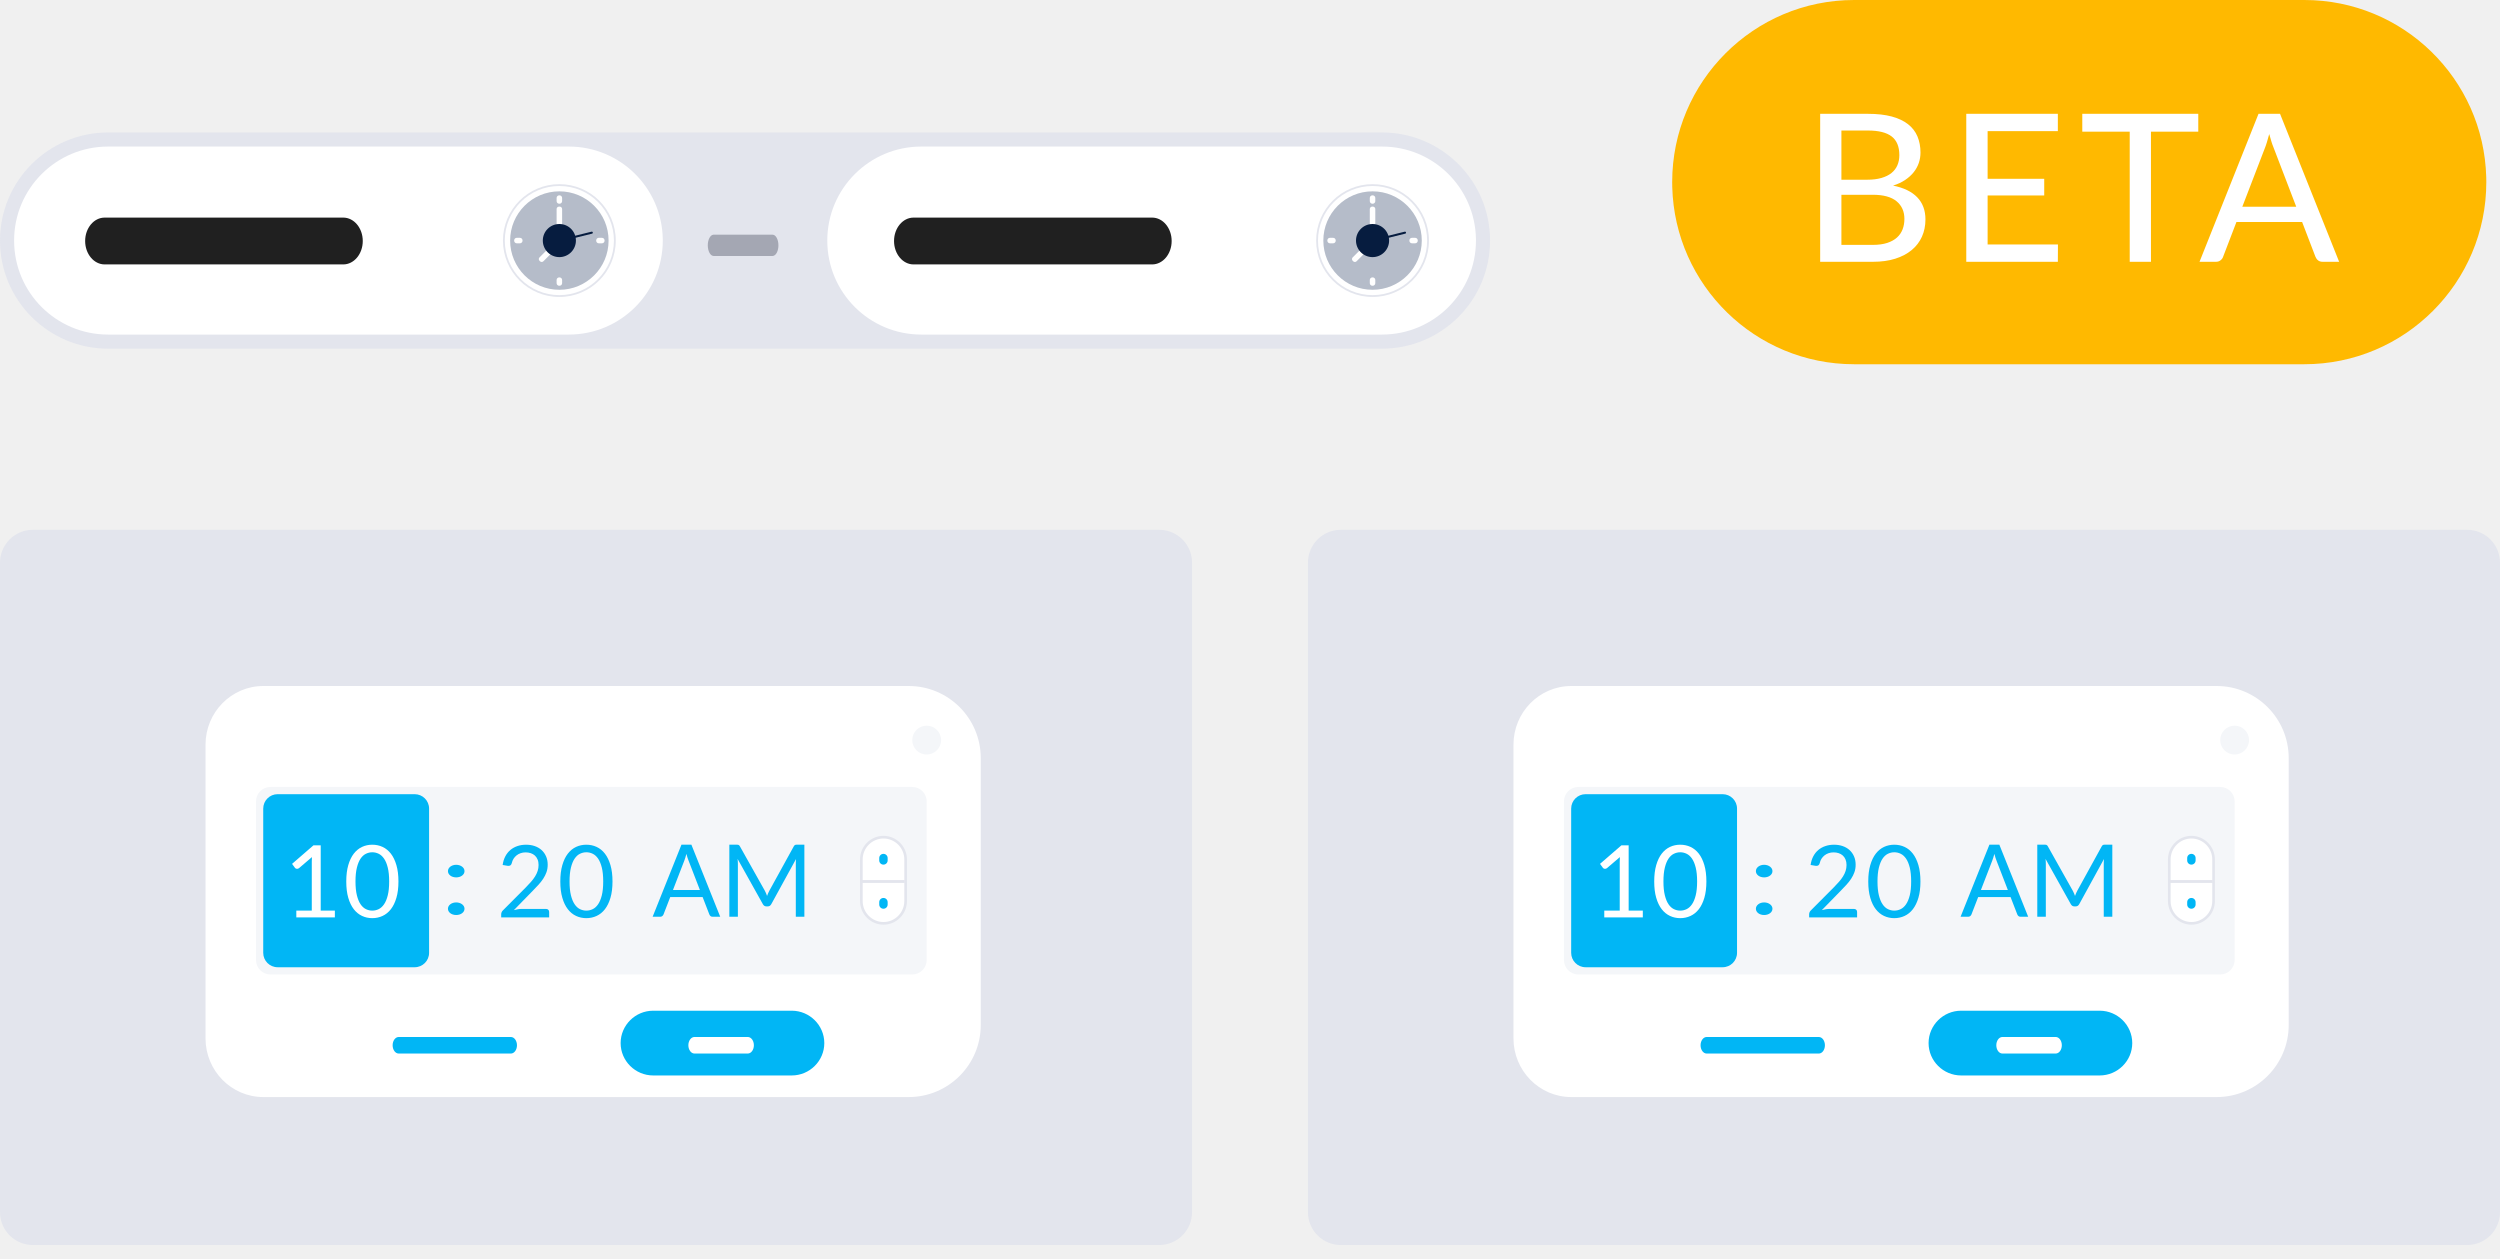
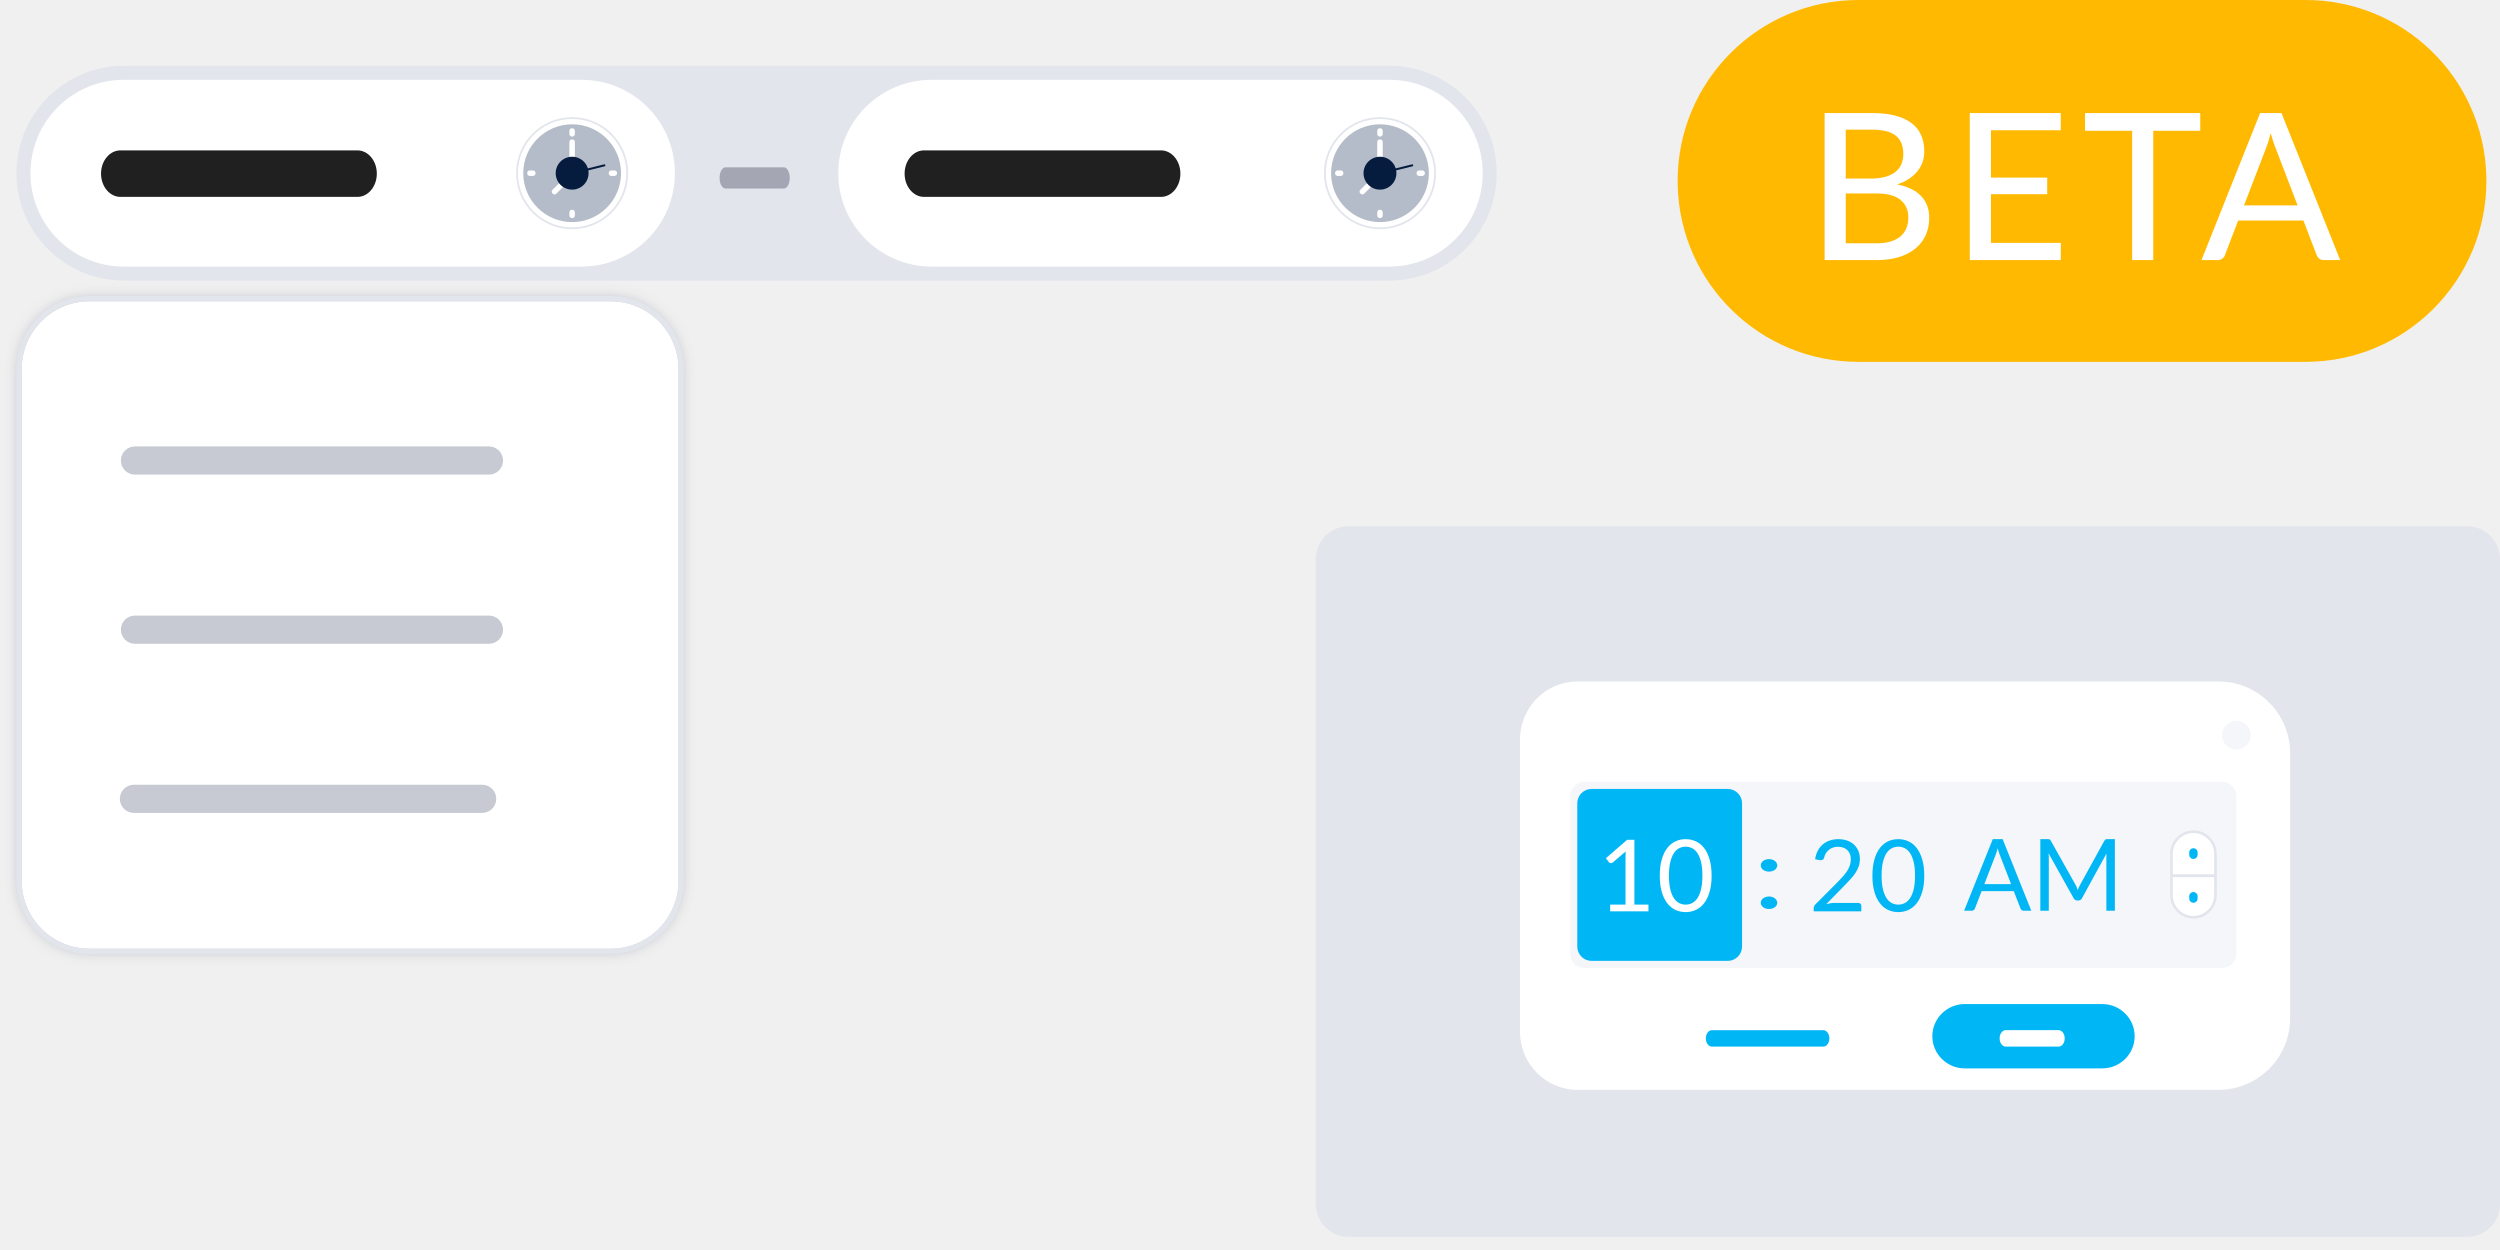
- <svg xmlns="http://www.w3.org/2000/svg" width="151px" height="76px" viewBox="0 0 151 76" version="1.1">
+ <svg xmlns="http://www.w3.org/2000/svg" xmlns:xlink="http://www.w3.org/1999/xlink" width="152px" height="76px" viewBox="0 0 152 76" version="1.1">
+   <defs>
+     <path d="M4.444,0.317 C2.165,0.317 0.317,2.165 0.317,4.444 L0.317,35.556 C0.317,37.835 2.165,39.683 4.444,39.683 L36.127,39.683 C38.406,39.683 40.254,37.835 40.254,35.556 L40.254,4.444 C40.254,2.165 38.406,0.317 36.127,0.317 L4.444,0.317 Z" id="path-1" />
+     <filter x="-3.8%" y="-3.8%" width="107.5%" height="107.6%" filterUnits="objectBoundingBox" id="filter-2">
+       <feOffset dx="0" dy="0" in="SourceAlpha" result="shadowOffsetOuter1" />
+       <feGaussianBlur stdDeviation="0.5" in="shadowOffsetOuter1" result="shadowBlurOuter1" />
+       <feColorMatrix values="0 0 0 0 0.643   0 0 0 0 0.656   0 0 0 0 0.709  0 0 0 1 0" type="matrix" in="shadowBlurOuter1" />
+     </filter>
+   </defs>
  <g id="pages" stroke="none" stroke-width="1" fill="none" fill-rule="evenodd">
-     <g id="TimeRangePicker">
-       <g id="TimePicker" transform="translate(0, 32)">
-         <path d="M1.986,0 L70.014,0 C71.111,0 72,0.889 72,1.986 L72,41.214 C72,42.311 71.111,43.2 70.014,43.2 L1.986,43.2 C0.889,43.2 0,42.311 0,41.214 L0,1.986 C0,0.889 0.889,0 1.986,0 Z" id="Rectangle" fill="#E3E5ED" fill-rule="nonzero" />
-         <g id="Group-125" transform="translate(12.41379, 9.434483)">
-           <path d="M0,3.544 C0,1.587 1.563,2.99898037e-14 3.494,2.99898037e-14 L42.468,2.99898037e-14 C44.874,2.99898037e-14 46.824,1.95 46.824,4.356 L46.824,20.472 C46.824,22.877 44.874,24.828 42.468,24.828 L3.494,24.828 C1.564,24.828 0,23.237 0,21.284 L0,3.544 Z" id="Path" fill="#FFFFFF" fill-rule="nonzero" />
-           <g id="Group-122" transform="translate(3.049002, 6.098004)">
-             <path d="M0.871,0 L39.637,0 C40.118,0 40.508,0.39 40.508,0.871 L40.508,10.454 C40.508,10.935 40.118,11.325 39.637,11.325 L0.871,11.325 C0.39,11.325 0,10.935 0,10.454 L0,0.871 C0,0.39 0.39,0 0.871,0 Z" id="Path" fill="#F4F6F9" fill-rule="nonzero" />
-             <path d="M1.307,0.436 L9.583,0.436 C10.064,0.436 10.454,0.826 10.454,1.307 L10.454,10.018 C10.454,10.499 10.064,10.889 9.583,10.889 L1.307,10.889 C0.826,10.889 0.436,10.499 0.436,10.018 L0.436,1.307 C0.436,0.826 0.826,0.436 1.307,0.436 Z" id="Path" fill="#01B6F5" fill-rule="nonzero" />
-             <path d="M2.435,7.466 L3.369,7.466 L3.369,4.506 C3.369,4.417 3.372,4.327 3.378,4.236 L2.602,4.9 C2.582,4.916 2.562,4.927 2.541,4.934 C2.521,4.942 2.502,4.945 2.484,4.945 C2.454,4.945 2.426,4.938 2.402,4.925 C2.378,4.912 2.36,4.897 2.348,4.878 L2.178,4.645 L3.469,3.527 L3.908,3.527 L3.908,7.466 L4.763,7.466 L4.763,7.878 L2.435,7.878 L2.435,7.466 Z M8.603,5.709 C8.603,6.088 8.562,6.417 8.48,6.695 C8.399,6.973 8.287,7.202 8.146,7.384 C8.004,7.566 7.837,7.701 7.644,7.79 C7.451,7.879 7.245,7.924 7.024,7.924 C6.802,7.924 6.596,7.879 6.405,7.79 C6.214,7.701 6.048,7.566 5.906,7.384 C5.765,7.202 5.654,6.973 5.573,6.695 C5.492,6.417 5.452,6.088 5.452,5.709 C5.452,5.329 5.492,5 5.573,4.721 C5.654,4.442 5.765,4.211 5.906,4.028 C6.048,3.846 6.214,3.71 6.405,3.621 C6.596,3.532 6.802,3.488 7.024,3.488 C7.245,3.488 7.451,3.532 7.644,3.621 C7.837,3.71 8.004,3.846 8.146,4.028 C8.287,4.211 8.399,4.442 8.48,4.721 C8.562,5 8.603,5.329 8.603,5.709 Z M8.043,5.709 C8.043,5.377 8.015,5.099 7.959,4.874 C7.904,4.649 7.829,4.467 7.735,4.33 C7.641,4.193 7.532,4.094 7.409,4.035 C7.286,3.975 7.158,3.945 7.024,3.945 C6.891,3.945 6.763,3.975 6.64,4.035 C6.516,4.094 6.408,4.193 6.315,4.33 C6.222,4.467 6.148,4.649 6.093,4.874 C6.037,5.099 6.009,5.377 6.009,5.709 C6.009,6.04 6.037,6.318 6.093,6.542 C6.148,6.766 6.222,6.947 6.315,7.084 C6.408,7.222 6.516,7.32 6.64,7.38 C6.763,7.439 6.891,7.469 7.024,7.469 C7.158,7.469 7.286,7.439 7.409,7.38 C7.532,7.32 7.641,7.222 7.735,7.084 C7.829,6.947 7.904,6.766 7.959,6.542 C8.015,6.318 8.043,6.04 8.043,5.709 Z" id="10" fill="#FFFFFF" />
-             <path d="M11.593,7.355 C11.593,7.303 11.606,7.253 11.631,7.207 C11.657,7.161 11.691,7.12 11.736,7.086 C11.78,7.051 11.833,7.024 11.894,7.004 C11.956,6.984 12.021,6.974 12.091,6.974 C12.161,6.974 12.226,6.984 12.288,7.004 C12.349,7.024 12.403,7.051 12.448,7.086 C12.494,7.12 12.529,7.161 12.555,7.207 C12.58,7.253 12.593,7.303 12.593,7.355 C12.593,7.41 12.58,7.46 12.555,7.505 C12.529,7.551 12.494,7.591 12.448,7.625 C12.403,7.659 12.349,7.686 12.288,7.705 C12.226,7.725 12.161,7.734 12.091,7.734 C12.021,7.734 11.956,7.725 11.894,7.705 C11.833,7.686 11.78,7.659 11.736,7.625 C11.691,7.591 11.657,7.551 11.631,7.505 C11.606,7.46 11.593,7.41 11.593,7.355 Z M11.593,5.083 C11.593,5.03 11.606,4.981 11.631,4.934 C11.657,4.888 11.691,4.848 11.736,4.813 C11.78,4.779 11.833,4.752 11.894,4.731 C11.956,4.711 12.021,4.701 12.091,4.701 C12.161,4.701 12.226,4.711 12.288,4.731 C12.349,4.752 12.403,4.779 12.448,4.813 C12.494,4.848 12.529,4.888 12.555,4.934 C12.58,4.981 12.593,5.03 12.593,5.083 C12.593,5.137 12.58,5.187 12.555,5.233 C12.529,5.278 12.494,5.318 12.448,5.353 C12.403,5.387 12.349,5.414 12.288,5.433 C12.226,5.452 12.161,5.462 12.091,5.462 C12.021,5.462 11.956,5.452 11.894,5.433 C11.833,5.414 11.78,5.387 11.736,5.353 C11.691,5.318 11.657,5.278 11.631,5.233 C11.606,5.187 11.593,5.137 11.593,5.083 Z" id=":" fill="#01B6F5" />
-             <path d="M16.315,3.488 C16.499,3.488 16.671,3.515 16.83,3.569 C16.99,3.624 17.128,3.703 17.244,3.807 C17.36,3.911 17.452,4.038 17.518,4.188 C17.585,4.337 17.618,4.507 17.618,4.697 C17.618,4.858 17.594,5.008 17.546,5.145 C17.497,5.282 17.431,5.414 17.349,5.54 C17.266,5.667 17.17,5.789 17.062,5.907 C16.954,6.025 16.84,6.146 16.718,6.269 L15.576,7.439 C15.657,7.417 15.739,7.399 15.821,7.386 C15.904,7.373 15.984,7.366 16.061,7.366 L17.515,7.366 C17.574,7.366 17.62,7.383 17.655,7.418 C17.689,7.452 17.706,7.496 17.706,7.551 L17.706,7.878 L14.809,7.878 L14.809,7.693 C14.809,7.655 14.817,7.616 14.832,7.575 C14.847,7.535 14.872,7.497 14.906,7.463 L16.297,6.066 C16.412,5.949 16.517,5.836 16.612,5.728 C16.707,5.62 16.789,5.512 16.856,5.403 C16.924,5.294 16.976,5.183 17.012,5.071 C17.049,4.959 17.067,4.839 17.067,4.712 C17.067,4.584 17.047,4.473 17.006,4.377 C16.966,4.281 16.91,4.202 16.84,4.139 C16.769,4.076 16.686,4.029 16.591,3.998 C16.496,3.967 16.394,3.951 16.285,3.951 C16.176,3.951 16.075,3.967 15.982,4 C15.889,4.032 15.807,4.077 15.735,4.135 C15.663,4.192 15.603,4.26 15.553,4.339 C15.504,4.418 15.469,4.505 15.449,4.6 C15.433,4.658 15.408,4.701 15.376,4.727 C15.344,4.753 15.301,4.766 15.249,4.766 C15.239,4.766 15.228,4.766 15.217,4.765 C15.206,4.764 15.193,4.762 15.179,4.76 L14.897,4.712 C14.926,4.514 14.98,4.339 15.061,4.186 C15.142,4.034 15.244,3.906 15.368,3.803 C15.493,3.7 15.635,3.621 15.796,3.568 C15.956,3.514 16.13,3.488 16.315,3.488 Z M21.532,5.709 C21.532,6.088 21.491,6.417 21.409,6.695 C21.327,6.973 21.215,7.202 21.074,7.384 C20.933,7.566 20.766,7.701 20.573,7.79 C20.38,7.879 20.173,7.924 19.953,7.924 C19.731,7.924 19.524,7.879 19.333,7.79 C19.142,7.701 18.976,7.566 18.835,7.384 C18.693,7.202 18.582,6.973 18.502,6.695 C18.421,6.417 18.38,6.088 18.38,5.709 C18.38,5.329 18.421,5 18.502,4.721 C18.582,4.442 18.693,4.211 18.835,4.028 C18.976,3.846 19.142,3.71 19.333,3.621 C19.524,3.532 19.731,3.488 19.953,3.488 C20.173,3.488 20.38,3.532 20.573,3.621 C20.766,3.71 20.933,3.846 21.074,4.028 C21.215,4.211 21.327,4.442 21.409,4.721 C21.491,5 21.532,5.329 21.532,5.709 Z M20.971,5.709 C20.971,5.377 20.943,5.099 20.888,4.874 C20.832,4.649 20.757,4.467 20.664,4.33 C20.57,4.193 20.461,4.094 20.338,4.035 C20.215,3.975 20.086,3.945 19.953,3.945 C19.82,3.945 19.691,3.975 19.568,4.035 C19.445,4.094 19.337,4.193 19.244,4.33 C19.151,4.467 19.077,4.649 19.021,4.874 C18.966,5.099 18.938,5.377 18.938,5.709 C18.938,6.04 18.966,6.318 19.021,6.542 C19.077,6.766 19.151,6.947 19.244,7.084 C19.337,7.222 19.445,7.32 19.568,7.38 C19.691,7.439 19.82,7.469 19.953,7.469 C20.086,7.469 20.215,7.439 20.338,7.38 C20.461,7.32 20.57,7.222 20.664,7.084 C20.757,6.947 20.832,6.766 20.888,6.542 C20.943,6.318 20.971,6.04 20.971,5.709 Z" id="20" fill="#01B6F5" />
-             <path d="M28.039,7.84 L27.583,7.84 C27.53,7.84 27.487,7.827 27.455,7.801 C27.423,7.774 27.398,7.741 27.382,7.7 L26.975,6.649 L25.02,6.649 L24.613,7.7 C24.599,7.737 24.574,7.769 24.54,7.798 C24.506,7.826 24.463,7.84 24.412,7.84 L23.956,7.84 L25.698,3.485 L26.297,3.485 L28.039,7.84 Z M25.184,6.223 L26.811,6.223 L26.127,4.451 C26.082,4.342 26.039,4.205 25.996,4.041 C25.974,4.124 25.952,4.2 25.931,4.27 C25.909,4.34 25.889,4.402 25.868,4.454 L25.184,6.223 Z M30.732,6.266 C30.76,6.314 30.785,6.366 30.806,6.419 C30.827,6.473 30.848,6.527 30.868,6.582 C30.889,6.525 30.91,6.471 30.932,6.419 C30.955,6.368 30.98,6.315 31.008,6.263 L32.482,3.585 C32.509,3.538 32.536,3.51 32.565,3.5 C32.593,3.49 32.633,3.485 32.686,3.485 L33.121,3.485 L33.121,7.84 L32.604,7.84 L32.604,4.64 C32.604,4.597 32.605,4.551 32.607,4.503 C32.609,4.454 32.612,4.405 32.616,4.354 L31.124,7.077 C31.073,7.169 31.002,7.214 30.911,7.214 L30.826,7.214 C30.735,7.214 30.664,7.169 30.613,7.077 L29.087,4.345 C29.093,4.397 29.098,4.449 29.101,4.5 C29.104,4.55 29.105,4.597 29.105,4.64 L29.105,7.84 L28.589,7.84 L28.589,3.485 L29.023,3.485 C29.076,3.485 29.117,3.49 29.145,3.5 C29.173,3.51 29.201,3.538 29.227,3.585 L30.732,6.266 Z" id="AM" fill="#01B6F5" fill-rule="nonzero" />
-             <path d="M37.895,3.049 C38.616,3.049 39.201,3.634 39.201,4.356 L39.201,6.969 C39.201,7.691 38.616,8.276 37.895,8.276 C37.173,8.276 36.588,7.691 36.588,6.969 L36.588,4.356 C36.588,3.634 37.173,3.049 37.895,3.049 Z" id="Rectangle" fill="#FFFFFF" transform="translate(37.89474, 5.662432) rotate(-540) translate(-37.89474, -5.662432) " />
-             <path d="M39.158,4.218 C39.942,4.218 40.583,4.855 40.583,5.635 C40.583,6.415 39.942,7.053 39.158,7.053 L36.641,7.053 C35.858,7.053 35.217,6.415 35.217,5.635 C35.217,4.855 35.858,4.218 36.641,4.218 L39.158,4.218 Z M39.158,4.378 L36.641,4.378 C35.946,4.378 35.378,4.944 35.378,5.635 C35.378,6.326 35.946,6.892 36.641,6.892 L39.158,6.892 C39.853,6.892 40.422,6.326 40.422,5.635 C40.422,4.944 39.853,4.378 39.158,4.378 Z" id="Path" fill="#E3E5ED" fill-rule="nonzero" transform="translate(37.89981, 5.635305) rotate(-270) translate(-37.89981, -5.635305) " />
-             <path d="M37.824,4.62 C37.685,4.62 37.572,4.506 37.572,4.366 C37.572,4.226 37.685,4.112 37.824,4.112 L37.971,4.112 C38.11,4.112 38.223,4.226 38.223,4.366 C38.223,4.506 38.11,4.62 37.971,4.62 L37.824,4.62 Z" id="Path" fill="#01B6F5" fill-rule="nonzero" transform="translate(37.89763, 4.365851) rotate(-270) translate(-37.89763, -4.365851) " />
-             <path d="M37.824,7.284 C37.685,7.284 37.572,7.17 37.572,7.03 C37.572,6.889 37.685,6.776 37.824,6.776 L37.971,6.776 C38.11,6.776 38.223,6.889 38.223,7.03 C38.223,7.17 38.11,7.284 37.971,7.284 L37.824,7.284 Z" id="Path" fill="#01B6F5" fill-rule="nonzero" transform="translate(37.89763, 7.029745) rotate(-270) translate(-37.89763, -7.029745) " />
-             <polygon id="Path" fill="#E3E5ED" fill-rule="nonzero" points="36.526 5.797 36.526 5.623 39.183 5.623 39.183 5.797" />
-           </g>
-           <path d="M42.686,3.267 C42.686,2.786 43.076,2.396 43.557,2.396 C44.038,2.396 44.428,2.786 44.428,3.267 C44.428,3.748 44.038,4.138 43.557,4.138 C43.076,4.138 42.686,3.748 42.686,3.267 Z" id="Path" fill="#F4F6F9" fill-rule="nonzero" transform="translate(43.55717, 3.266788) scale(-1, 1) translate(-43.55717, -3.266788) " />
-           <g id="Group-123" transform="translate(9.147005, 19.38294)">
-             <g id="Group-4" fill-rule="nonzero">
-               <path d="M9.894,0.115 C11.039,0.115 11.975,1.046 11.975,2.185 C11.975,3.324 11.039,4.255 9.894,4.255 L2.093,4.255 C0.949,4.255 0.013,3.324 0.013,2.185 C0.013,1.046 0.949,0.115 2.093,0.115 L9.894,0.115 Z M9.894,0.344 L2.093,0.344 C1.075,0.344 0.242,1.173 0.242,2.185 C0.242,3.197 1.075,4.026 2.093,4.026 L9.894,4.026 C10.912,4.026 11.746,3.197 11.746,2.185 C11.746,1.173 10.912,0.344 9.894,0.344 Z" id="Path" />
-               <path d="M2.522,2.817 C2.319,2.817 2.154,2.593 2.154,2.317 C2.154,2.04 2.319,1.817 2.522,1.817 L9.295,1.817 C9.499,1.817 9.664,2.04 9.664,2.317 C9.664,2.593 9.499,2.817 9.295,2.817 L2.522,2.817 Z" id="Line-2" fill="#01B6F5" />
-             </g>
-             <g id="Group-5" transform="translate(15.89723, 0.229248)">
-               <path d="M10.364,-5.29231831e-15 L1.994,-5.29231831e-15 C0.913,-5.29231831e-15 0.028,0.88 0.028,1.956 C0.028,3.031 0.913,3.911 1.994,3.911 L10.364,3.911 C11.445,3.911 12.33,3.031 12.33,1.956 C12.33,0.88 11.445,-5.29231831e-15 10.364,-5.29231831e-15 Z" id="Path" fill="#01B6F5" />
-               <path d="M4.488,2.587 C4.284,2.587 4.119,2.363 4.119,2.087 C4.119,1.811 4.284,1.587 4.488,1.587 L7.707,1.587 C7.911,1.587 8.076,1.811 8.076,2.087 C8.076,2.363 7.911,2.587 7.707,2.587 L4.488,2.587 Z" id="Line-2" fill="#FFFFFF" fill-rule="nonzero" />
-             </g>
-           </g>
-         </g>
-       </g>
+     <g id="TimeRangePicker" transform="translate(1, 0)">
      <g id="TimePicker-Copy" transform="translate(79, 32)">
        <path d="M1.986,0 L70.014,0 C71.111,0 72,0.889 72,1.986 L72,41.214 C72,42.311 71.111,43.2 70.014,43.2 L1.986,43.2 C0.889,43.2 0,42.311 0,41.214 L0,1.986 C0,0.889 0.889,0 1.986,0 Z" id="Rectangle" fill="#E3E5ED" fill-rule="nonzero" />
        <g id="Group-125" transform="translate(12.41379, 9.434483)">
          <path d="M0,3.544 C0,1.587 1.563,2.99898037e-14 3.494,2.99898037e-14 L42.468,2.99898037e-14 C44.874,2.99898037e-14 46.824,1.95 46.824,4.356 L46.824,20.472 C46.824,22.877 44.874,24.828 42.468,24.828 L3.494,24.828 C1.564,24.828 0,23.237 0,21.284 L0,3.544 Z" id="Path" fill="#FFFFFF" fill-rule="nonzero" />
          <g id="Group-122" transform="translate(3.049002, 6.098004)">
            <path d="M0.871,0 L39.637,0 C40.118,0 40.508,0.39 40.508,0.871 L40.508,10.454 C40.508,10.935 40.118,11.325 39.637,11.325 L0.871,11.325 C0.39,11.325 0,10.935 0,10.454 L0,0.871 C0,0.39 0.39,0 0.871,0 Z" id="Path" fill="#F4F6F9" fill-rule="nonzero" />
            <path d="M1.307,0.436 L9.583,0.436 C10.064,0.436 10.454,0.826 10.454,1.307 L10.454,10.018 C10.454,10.499 10.064,10.889 9.583,10.889 L1.307,10.889 C0.826,10.889 0.436,10.499 0.436,10.018 L0.436,1.307 C0.436,0.826 0.826,0.436 1.307,0.436 Z" id="Path" fill="#01B6F5" fill-rule="nonzero" />
            <path d="M2.435,7.466 L3.369,7.466 L3.369,4.506 C3.369,4.417 3.372,4.327 3.378,4.236 L2.602,4.9 C2.582,4.916 2.562,4.927 2.541,4.934 C2.521,4.942 2.502,4.945 2.484,4.945 C2.454,4.945 2.426,4.938 2.402,4.925 C2.378,4.912 2.36,4.897 2.348,4.878 L2.178,4.645 L3.469,3.527 L3.908,3.527 L3.908,7.466 L4.763,7.466 L4.763,7.878 L2.435,7.878 L2.435,7.466 Z M8.603,5.709 C8.603,6.088 8.562,6.417 8.48,6.695 C8.399,6.973 8.287,7.202 8.146,7.384 C8.004,7.566 7.837,7.701 7.644,7.79 C7.451,7.879 7.245,7.924 7.024,7.924 C6.802,7.924 6.596,7.879 6.405,7.79 C6.214,7.701 6.048,7.566 5.906,7.384 C5.765,7.202 5.654,6.973 5.573,6.695 C5.492,6.417 5.452,6.088 5.452,5.709 C5.452,5.329 5.492,5 5.573,4.721 C5.654,4.442 5.765,4.211 5.906,4.028 C6.048,3.846 6.214,3.71 6.405,3.621 C6.596,3.532 6.802,3.488 7.024,3.488 C7.245,3.488 7.451,3.532 7.644,3.621 C7.837,3.71 8.004,3.846 8.146,4.028 C8.287,4.211 8.399,4.442 8.48,4.721 C8.562,5 8.603,5.329 8.603,5.709 Z M8.043,5.709 C8.043,5.377 8.015,5.099 7.959,4.874 C7.904,4.649 7.829,4.467 7.735,4.33 C7.641,4.193 7.532,4.094 7.409,4.035 C7.286,3.975 7.158,3.945 7.024,3.945 C6.891,3.945 6.763,3.975 6.64,4.035 C6.516,4.094 6.408,4.193 6.315,4.33 C6.222,4.467 6.148,4.649 6.093,4.874 C6.037,5.099 6.009,5.377 6.009,5.709 C6.009,6.04 6.037,6.318 6.093,6.542 C6.148,6.766 6.222,6.947 6.315,7.084 C6.408,7.222 6.516,7.32 6.64,7.38 C6.763,7.439 6.891,7.469 7.024,7.469 C7.158,7.469 7.286,7.439 7.409,7.38 C7.532,7.32 7.641,7.222 7.735,7.084 C7.829,6.947 7.904,6.766 7.959,6.542 C8.015,6.318 8.043,6.04 8.043,5.709 Z" id="10" fill="#FFFFFF" />
            <path d="M11.593,7.355 C11.593,7.303 11.606,7.253 11.631,7.207 C11.657,7.161 11.691,7.12 11.736,7.086 C11.78,7.051 11.833,7.024 11.894,7.004 C11.956,6.984 12.021,6.974 12.091,6.974 C12.161,6.974 12.226,6.984 12.288,7.004 C12.349,7.024 12.403,7.051 12.448,7.086 C12.494,7.12 12.529,7.161 12.555,7.207 C12.58,7.253 12.593,7.303 12.593,7.355 C12.593,7.41 12.58,7.46 12.555,7.505 C12.529,7.551 12.494,7.591 12.448,7.625 C12.403,7.659 12.349,7.686 12.288,7.705 C12.226,7.725 12.161,7.734 12.091,7.734 C12.021,7.734 11.956,7.725 11.894,7.705 C11.833,7.686 11.78,7.659 11.736,7.625 C11.691,7.591 11.657,7.551 11.631,7.505 C11.606,7.46 11.593,7.41 11.593,7.355 Z M11.593,5.083 C11.593,5.03 11.606,4.981 11.631,4.934 C11.657,4.888 11.691,4.848 11.736,4.813 C11.78,4.779 11.833,4.752 11.894,4.731 C11.956,4.711 12.021,4.701 12.091,4.701 C12.161,4.701 12.226,4.711 12.288,4.731 C12.349,4.752 12.403,4.779 12.448,4.813 C12.494,4.848 12.529,4.888 12.555,4.934 C12.58,4.981 12.593,5.03 12.593,5.083 C12.593,5.137 12.58,5.187 12.555,5.233 C12.529,5.278 12.494,5.318 12.448,5.353 C12.403,5.387 12.349,5.414 12.288,5.433 C12.226,5.452 12.161,5.462 12.091,5.462 C12.021,5.462 11.956,5.452 11.894,5.433 C11.833,5.414 11.78,5.387 11.736,5.353 C11.691,5.318 11.657,5.278 11.631,5.233 C11.606,5.187 11.593,5.137 11.593,5.083 Z" id=":" fill="#01B6F5" />
            <path d="M16.315,3.488 C16.499,3.488 16.671,3.515 16.83,3.569 C16.99,3.624 17.128,3.703 17.244,3.807 C17.36,3.911 17.452,4.038 17.518,4.188 C17.585,4.337 17.618,4.507 17.618,4.697 C17.618,4.858 17.594,5.008 17.546,5.145 C17.497,5.282 17.431,5.414 17.349,5.54 C17.266,5.667 17.17,5.789 17.062,5.907 C16.954,6.025 16.84,6.146 16.718,6.269 L15.576,7.439 C15.657,7.417 15.739,7.399 15.821,7.386 C15.904,7.373 15.984,7.366 16.061,7.366 L17.515,7.366 C17.574,7.366 17.62,7.383 17.655,7.418 C17.689,7.452 17.706,7.496 17.706,7.551 L17.706,7.878 L14.809,7.878 L14.809,7.693 C14.809,7.655 14.817,7.616 14.832,7.575 C14.847,7.535 14.872,7.497 14.906,7.463 L16.297,6.066 C16.412,5.949 16.517,5.836 16.612,5.728 C16.707,5.62 16.789,5.512 16.856,5.403 C16.924,5.294 16.976,5.183 17.012,5.071 C17.049,4.959 17.067,4.839 17.067,4.712 C17.067,4.584 17.047,4.473 17.006,4.377 C16.966,4.281 16.91,4.202 16.84,4.139 C16.769,4.076 16.686,4.029 16.591,3.998 C16.496,3.967 16.394,3.951 16.285,3.951 C16.176,3.951 16.075,3.967 15.982,4 C15.889,4.032 15.807,4.077 15.735,4.135 C15.663,4.192 15.603,4.26 15.553,4.339 C15.504,4.418 15.469,4.505 15.449,4.6 C15.433,4.658 15.408,4.701 15.376,4.727 C15.344,4.753 15.301,4.766 15.249,4.766 C15.239,4.766 15.228,4.766 15.217,4.765 C15.206,4.764 15.193,4.762 15.179,4.76 L14.897,4.712 C14.926,4.514 14.98,4.339 15.061,4.186 C15.142,4.034 15.244,3.906 15.368,3.803 C15.493,3.7 15.635,3.621 15.796,3.568 C15.956,3.514 16.13,3.488 16.315,3.488 Z M21.532,5.709 C21.532,6.088 21.491,6.417 21.409,6.695 C21.327,6.973 21.215,7.202 21.074,7.384 C20.933,7.566 20.766,7.701 20.573,7.79 C20.38,7.879 20.173,7.924 19.953,7.924 C19.731,7.924 19.524,7.879 19.333,7.79 C19.142,7.701 18.976,7.566 18.835,7.384 C18.693,7.202 18.582,6.973 18.502,6.695 C18.421,6.417 18.38,6.088 18.38,5.709 C18.38,5.329 18.421,5 18.502,4.721 C18.582,4.442 18.693,4.211 18.835,4.028 C18.976,3.846 19.142,3.71 19.333,3.621 C19.524,3.532 19.731,3.488 19.953,3.488 C20.173,3.488 20.38,3.532 20.573,3.621 C20.766,3.71 20.933,3.846 21.074,4.028 C21.215,4.211 21.327,4.442 21.409,4.721 C21.491,5 21.532,5.329 21.532,5.709 Z M20.971,5.709 C20.971,5.377 20.943,5.099 20.888,4.874 C20.832,4.649 20.757,4.467 20.664,4.33 C20.57,4.193 20.461,4.094 20.338,4.035 C20.215,3.975 20.086,3.945 19.953,3.945 C19.82,3.945 19.691,3.975 19.568,4.035 C19.445,4.094 19.337,4.193 19.244,4.33 C19.151,4.467 19.077,4.649 19.021,4.874 C18.966,5.099 18.938,5.377 18.938,5.709 C18.938,6.04 18.966,6.318 19.021,6.542 C19.077,6.766 19.151,6.947 19.244,7.084 C19.337,7.222 19.445,7.32 19.568,7.38 C19.691,7.439 19.82,7.469 19.953,7.469 C20.086,7.469 20.215,7.439 20.338,7.38 C20.461,7.32 20.57,7.222 20.664,7.084 C20.757,6.947 20.832,6.766 20.888,6.542 C20.943,6.318 20.971,6.04 20.971,5.709 Z" id="20" fill="#01B6F5" />
            <path d="M28.039,7.84 L27.583,7.84 C27.53,7.84 27.487,7.827 27.455,7.801 C27.423,7.774 27.398,7.741 27.382,7.7 L26.975,6.649 L25.02,6.649 L24.613,7.7 C24.599,7.737 24.574,7.769 24.54,7.798 C24.506,7.826 24.463,7.84 24.412,7.84 L23.956,7.84 L25.698,3.485 L26.297,3.485 L28.039,7.84 Z M25.184,6.223 L26.811,6.223 L26.127,4.451 C26.082,4.342 26.039,4.205 25.996,4.041 C25.974,4.124 25.952,4.2 25.931,4.27 C25.909,4.34 25.889,4.402 25.868,4.454 L25.184,6.223 Z M30.732,6.266 C30.76,6.314 30.785,6.366 30.806,6.419 C30.827,6.473 30.848,6.527 30.868,6.582 C30.889,6.525 30.91,6.471 30.932,6.419 C30.955,6.368 30.98,6.315 31.008,6.263 L32.482,3.585 C32.509,3.538 32.536,3.51 32.565,3.5 C32.593,3.49 32.633,3.485 32.686,3.485 L33.121,3.485 L33.121,7.84 L32.604,7.84 L32.604,4.64 C32.604,4.597 32.605,4.551 32.607,4.503 C32.609,4.454 32.612,4.405 32.616,4.354 L31.124,7.077 C31.073,7.169 31.002,7.214 30.911,7.214 L30.826,7.214 C30.735,7.214 30.664,7.169 30.613,7.077 L29.087,4.345 C29.093,4.397 29.098,4.449 29.101,4.5 C29.104,4.55 29.105,4.597 29.105,4.64 L29.105,7.84 L28.589,7.84 L28.589,3.485 L29.023,3.485 C29.076,3.485 29.117,3.49 29.145,3.5 C29.173,3.51 29.201,3.538 29.227,3.585 L30.732,6.266 Z" id="AM" fill="#01B6F5" fill-rule="nonzero" />
            <path d="M37.895,3.049 C38.616,3.049 39.201,3.634 39.201,4.356 L39.201,6.969 C39.201,7.691 38.616,8.276 37.895,8.276 C37.173,8.276 36.588,7.691 36.588,6.969 L36.588,4.356 C36.588,3.634 37.173,3.049 37.895,3.049 Z" id="Rectangle" fill="#FFFFFF" transform="translate(37.89474, 5.662432) rotate(-540) translate(-37.89474, -5.662432) " />
            <path d="M39.158,4.218 C39.942,4.218 40.583,4.855 40.583,5.635 C40.583,6.415 39.942,7.053 39.158,7.053 L36.641,7.053 C35.858,7.053 35.217,6.415 35.217,5.635 C35.217,4.855 35.858,4.218 36.641,4.218 L39.158,4.218 Z M39.158,4.378 L36.641,4.378 C35.946,4.378 35.378,4.944 35.378,5.635 C35.378,6.326 35.946,6.892 36.641,6.892 L39.158,6.892 C39.853,6.892 40.422,6.326 40.422,5.635 C40.422,4.944 39.853,4.378 39.158,4.378 Z" id="Path" fill="#E3E5ED" fill-rule="nonzero" transform="translate(37.89981, 5.635305) rotate(-270) translate(-37.89981, -5.635305) " />
            <path d="M37.824,4.62 C37.685,4.62 37.572,4.506 37.572,4.366 C37.572,4.226 37.685,4.112 37.824,4.112 L37.971,4.112 C38.11,4.112 38.223,4.226 38.223,4.366 C38.223,4.506 38.11,4.62 37.971,4.62 L37.824,4.62 Z" id="Path" fill="#01B6F5" fill-rule="nonzero" transform="translate(37.89763, 4.365851) rotate(-270) translate(-37.89763, -4.365851) " />
            <path d="M37.824,7.284 C37.685,7.284 37.572,7.17 37.572,7.03 C37.572,6.889 37.685,6.776 37.824,6.776 L37.971,6.776 C38.11,6.776 38.223,6.889 38.223,7.03 C38.223,7.17 38.11,7.284 37.971,7.284 L37.824,7.284 Z" id="Path" fill="#01B6F5" fill-rule="nonzero" transform="translate(37.89763, 7.029745) rotate(-270) translate(-37.89763, -7.029745) " />
            <polygon id="Path" fill="#E3E5ED" fill-rule="nonzero" points="36.526 5.797 36.526 5.623 39.183 5.623 39.183 5.797" />
          </g>
          <path d="M42.686,3.267 C42.686,2.786 43.076,2.396 43.557,2.396 C44.038,2.396 44.428,2.786 44.428,3.267 C44.428,3.748 44.038,4.138 43.557,4.138 C43.076,4.138 42.686,3.748 42.686,3.267 Z" id="Path" fill="#F4F6F9" fill-rule="nonzero" transform="translate(43.55717, 3.266788) scale(-1, 1) translate(-43.55717, -3.266788) " />
          <g id="Group-123" transform="translate(9.147005, 19.38294)">
            <g id="Group-4" fill-rule="nonzero">
              <path d="M9.894,0.115 C11.039,0.115 11.975,1.046 11.975,2.185 C11.975,3.324 11.039,4.255 9.894,4.255 L2.093,4.255 C0.949,4.255 0.013,3.324 0.013,2.185 C0.013,1.046 0.949,0.115 2.093,0.115 L9.894,0.115 Z M9.894,0.344 L2.093,0.344 C1.075,0.344 0.242,1.173 0.242,2.185 C0.242,3.197 1.075,4.026 2.093,4.026 L9.894,4.026 C10.912,4.026 11.746,3.197 11.746,2.185 C11.746,1.173 10.912,0.344 9.894,0.344 Z" id="Path" />
              <path d="M2.522,2.817 C2.319,2.817 2.154,2.593 2.154,2.317 C2.154,2.04 2.319,1.817 2.522,1.817 L9.295,1.817 C9.499,1.817 9.664,2.04 9.664,2.317 C9.664,2.593 9.499,2.817 9.295,2.817 L2.522,2.817 Z" id="Line-2" fill="#01B6F5" />
            </g>
            <g id="Group-5" transform="translate(15.89723, 0.229248)">
              <path d="M10.364,-5.29231831e-15 L1.994,-5.29231831e-15 C0.913,-5.29231831e-15 0.028,0.88 0.028,1.956 C0.028,3.031 0.913,3.911 1.994,3.911 L10.364,3.911 C11.445,3.911 12.33,3.031 12.33,1.956 C12.33,0.88 11.445,-5.29231831e-15 10.364,-5.29231831e-15 Z" id="Path" fill="#01B6F5" />
              <path d="M4.488,2.587 C4.284,2.587 4.119,2.363 4.119,2.087 C4.119,1.811 4.284,1.587 4.488,1.587 L7.707,1.587 C7.911,1.587 8.076,1.811 8.076,2.087 C8.076,2.363 7.911,2.587 7.707,2.587 L4.488,2.587 Z" id="Line-2" fill="#FFFFFF" fill-rule="nonzero" />
            </g>
          </g>
        </g>
      </g>
-       <g id="Group-183" transform="translate(0, 8)" fill-rule="nonzero">
+       <g id="Group-183" transform="translate(0, 4)" fill-rule="nonzero">
        <path d="M83.47,1.02774931e-13 C87.076,1.02774931e-13 90,2.924 90,6.53 C90,10.136 87.076,13.06 83.47,13.06 L6.53,13.06 C2.924,13.06 0,10.136 0,6.53 C0,2.924 2.924,1.02774931e-13 6.53,1.02774931e-13 L83.47,1.02774931e-13 Z" id="Path" fill="#E3E5ED" />
        <path d="M46.662,6.175 C46.858,6.175 47.017,6.463 47.017,6.818 C47.017,7.151 46.877,7.425 46.698,7.457 L46.662,7.461 L43.105,7.461 C42.909,7.461 42.75,7.173 42.75,6.818 C42.75,6.485 42.89,6.211 43.069,6.178 L43.105,6.175 L46.662,6.175 Z" id="Line-16" fill="#A4A7B3" />
        <path d="M34.355,0.852 C37.458,0.852 39.979,3.341 40.031,6.432 L40.032,6.53 C40.032,9.666 37.491,12.208 34.355,12.208 L6.528,12.208 C3.393,12.208 0.852,9.667 0.852,6.53 C0.852,3.394 3.392,0.852 6.528,0.852 L34.355,0.852 Z" id="Path" fill="#FFFFFF" />
        <g id="clock" transform="translate(30.37855, 3.123028)">
          <circle id="Oval" fill="#E3E5ED" cx="3.407" cy="3.407" r="3.407" />
          <circle id="Oval" fill="#FFFFFF" cx="3.407" cy="3.407" r="3.296" />
          <circle id="Oval" fill="#B5BCC9" cx="3.407" cy="3.407" r="2.973" />
          <path d="M3.428,3.407 L3.385,3.407 C3.306,3.407 3.241,3.342 3.241,3.262 L3.241,1.502 C3.241,1.422 3.306,1.357 3.385,1.357 L3.428,1.357 C3.508,1.357 3.573,1.422 3.573,1.502 L3.573,3.262 C3.573,3.342 3.508,3.407 3.428,3.407 Z" id="Path" fill="#FFFFFF" />
          <path d="M3.428,3.407 L3.459,3.437 C3.515,3.494 3.515,3.585 3.459,3.642 L2.442,4.658 C2.386,4.715 2.294,4.715 2.238,4.658 L2.207,4.628 C2.151,4.571 2.151,4.48 2.207,4.423 L3.224,3.407 C3.28,3.35 3.372,3.35 3.428,3.407 Z" id="Path" fill="#FFFFFF" />
          <path d="M5.427,2.915 L5.427,2.915 C5.435,2.948 5.415,2.982 5.382,2.99 L3.438,3.468 C3.405,3.477 3.371,3.456 3.363,3.423 L3.363,3.423 C3.355,3.39 3.375,3.357 3.408,3.349 L5.352,2.87 C5.385,2.862 5.419,2.882 5.427,2.915 Z" id="Path" fill="#061C3F" />
          <circle id="Oval" fill="#061C3F" cx="3.407" cy="3.407" r="1" />
          <path d="M3.418,1.182 L3.396,1.182 C3.31,1.182 3.241,1.112 3.241,1.026 L3.241,0.833 C3.241,0.747 3.31,0.677 3.396,0.677 L3.418,0.677 C3.503,0.677 3.573,0.747 3.573,0.833 L3.573,1.026 C3.573,1.112 3.503,1.182 3.418,1.182 Z" id="Path" fill="#FFFFFF" />
          <path d="M3.418,6.137 L3.396,6.137 C3.31,6.137 3.241,6.067 3.241,5.981 L3.241,5.788 C3.241,5.702 3.31,5.632 3.396,5.632 L3.418,5.632 C3.503,5.632 3.573,5.702 3.573,5.788 L3.573,5.981 C3.573,6.067 3.503,6.137 3.418,6.137 Z" id="Path" fill="#FFFFFF" />
          <path d="M5.632,3.418 L5.632,3.396 C5.632,3.31 5.702,3.241 5.788,3.241 L5.981,3.241 C6.067,3.241 6.137,3.31 6.137,3.396 L6.137,3.418 C6.137,3.503 6.067,3.573 5.981,3.573 L5.788,3.573 C5.702,3.573 5.632,3.503 5.632,3.418 Z" id="Path" fill="#FFFFFF" />
          <path d="M0.677,3.418 L0.677,3.396 C0.677,3.31 0.747,3.241 0.833,3.241 L1.026,3.241 C1.112,3.241 1.182,3.31 1.182,3.396 L1.182,3.418 C1.182,3.503 1.112,3.573 1.026,3.573 L0.833,3.573 C0.747,3.573 0.677,3.503 0.677,3.418 Z" id="Path" fill="#FFFFFF" />
        </g>
        <path d="M83.472,0.852 C86.574,0.852 89.095,3.341 89.147,6.432 L89.148,6.53 C89.148,9.666 86.608,12.208 83.472,12.208 L55.645,12.208 C52.51,12.208 49.968,9.667 49.968,6.53 C49.968,3.394 52.509,0.852 55.645,0.852 L83.472,0.852 Z" id="Rectangle-2" fill="#FFFFFF" />
        <g id="clock" transform="translate(79.49527, 3.123028)">
          <circle id="Oval" fill="#E3E5ED" cx="3.407" cy="3.407" r="3.407" />
          <circle id="Oval" fill="#FFFFFF" cx="3.407" cy="3.407" r="3.296" />
          <circle id="Oval" fill="#B5BCC9" cx="3.407" cy="3.407" r="2.973" />
          <path d="M3.428,3.407 L3.385,3.407 C3.306,3.407 3.241,3.342 3.241,3.262 L3.241,1.502 C3.241,1.422 3.306,1.357 3.385,1.357 L3.428,1.357 C3.508,1.357 3.573,1.422 3.573,1.502 L3.573,3.262 C3.573,3.342 3.508,3.407 3.428,3.407 Z" id="Path" fill="#FFFFFF" />
          <path d="M3.428,3.407 L3.459,3.437 C3.515,3.494 3.515,3.585 3.459,3.642 L2.442,4.658 C2.386,4.715 2.294,4.715 2.238,4.658 L2.207,4.628 C2.151,4.571 2.151,4.48 2.207,4.423 L3.224,3.407 C3.28,3.35 3.372,3.35 3.428,3.407 Z" id="Path" fill="#FFFFFF" />
          <path d="M5.427,2.915 L5.427,2.915 C5.435,2.948 5.415,2.982 5.382,2.99 L3.438,3.468 C3.405,3.477 3.371,3.456 3.363,3.423 L3.363,3.423 C3.355,3.39 3.375,3.357 3.408,3.349 L5.352,2.87 C5.385,2.862 5.419,2.882 5.427,2.915 Z" id="Path" fill="#061C3F" />
          <circle id="Oval" fill="#061C3F" cx="3.407" cy="3.407" r="1" />
          <path d="M3.418,1.182 L3.396,1.182 C3.31,1.182 3.241,1.112 3.241,1.026 L3.241,0.833 C3.241,0.747 3.31,0.677 3.396,0.677 L3.418,0.677 C3.503,0.677 3.573,0.747 3.573,0.833 L3.573,1.026 C3.573,1.112 3.503,1.182 3.418,1.182 Z" id="Path" fill="#FFFFFF" />
          <path d="M3.418,6.137 L3.396,6.137 C3.31,6.137 3.241,6.067 3.241,5.981 L3.241,5.788 C3.241,5.702 3.31,5.632 3.396,5.632 L3.418,5.632 C3.503,5.632 3.573,5.702 3.573,5.788 L3.573,5.981 C3.573,6.067 3.503,6.137 3.418,6.137 Z" id="Path" fill="#FFFFFF" />
          <path d="M5.632,3.418 L5.632,3.396 C5.632,3.31 5.702,3.241 5.788,3.241 L5.981,3.241 C6.067,3.241 6.137,3.31 6.137,3.396 L6.137,3.418 C6.137,3.503 6.067,3.573 5.981,3.573 L5.788,3.573 C5.702,3.573 5.632,3.503 5.632,3.418 Z" id="Path" fill="#FFFFFF" />
          <path d="M0.677,3.418 L0.677,3.396 C0.677,3.31 0.747,3.241 0.833,3.241 L1.026,3.241 C1.112,3.241 1.182,3.31 1.182,3.396 L1.182,3.418 C1.182,3.503 1.112,3.573 1.026,3.573 L0.833,3.573 C0.747,3.573 0.677,3.503 0.677,3.418 Z" id="Path" fill="#FFFFFF" />
        </g>
        <path d="M6.321,7.971 C5.671,7.971 5.143,7.338 5.143,6.557 C5.143,5.776 5.671,5.143 6.321,5.143 L20.732,5.143 C21.383,5.143 21.911,5.776 21.911,6.557 C21.911,7.338 21.383,7.971 20.732,7.971 L6.321,7.971 Z" id="Path" fill="#202020" />
        <path d="M55.179,7.971 C54.528,7.971 54,7.338 54,6.557 C54,5.776 54.528,5.143 55.179,5.143 L69.589,5.143 C70.24,5.143 70.768,5.776 70.768,6.557 C70.768,7.338 70.24,7.971 69.589,7.971 L55.179,7.971 Z" id="Path-Copy-24" fill="#202020" />
      </g>
      <g id="Group-5" transform="translate(101, 0)" fill-rule="nonzero">
        <path d="M0,11 C0,4.925 4.928,0 10.991,0 L38.182,0 C44.152,0 49.011,4.763 49.169,10.702 L49.173,11 C49.173,17.075 44.244,22 38.182,22 L10.991,22 C5.02,22 0.162,17.237 0.004,11.298 L0,11 Z" id="Path" fill="#FFB900" />
        <path d="M8.938,15.812 L12.133,15.812 C12.635,15.812 13.082,15.75 13.475,15.626 C13.867,15.501 14.198,15.327 14.468,15.102 C14.738,14.878 14.944,14.609 15.085,14.296 C15.226,13.982 15.297,13.635 15.297,13.253 C15.297,12.705 15.131,12.259 14.801,11.917 C14.471,11.574 13.984,11.339 13.341,11.21 C13.619,11.123 13.862,11.01 14.07,10.87 C14.277,10.731 14.449,10.576 14.586,10.403 C14.724,10.231 14.826,10.044 14.895,9.843 C14.963,9.641 14.998,9.433 14.998,9.217 C14.998,8.856 14.936,8.53 14.814,8.239 C14.691,7.948 14.501,7.702 14.244,7.501 C13.987,7.3 13.658,7.145 13.26,7.037 C12.861,6.929 12.384,6.875 11.827,6.875 L8.938,6.875 L8.938,15.812 Z M10.221,11.764 L12.114,11.764 C12.757,11.764 13.237,11.895 13.553,12.157 C13.868,12.418 14.026,12.773 14.026,13.222 C14.026,13.45 13.99,13.66 13.917,13.851 C13.844,14.042 13.731,14.207 13.578,14.346 C13.424,14.485 13.227,14.594 12.986,14.673 C12.745,14.752 12.454,14.791 12.114,14.791 L10.221,14.791 L10.221,11.764 Z M10.221,10.855 L10.221,7.884 L11.827,7.884 C12.471,7.884 12.947,8.003 13.257,8.242 C13.566,8.481 13.721,8.858 13.721,9.373 C13.721,9.597 13.681,9.8 13.602,9.983 C13.524,10.166 13.404,10.321 13.244,10.45 C13.084,10.579 12.882,10.678 12.637,10.749 C12.392,10.82 12.104,10.855 11.771,10.855 L10.221,10.855 Z M23.294,6.875 L17.763,6.875 L17.763,15.812 L23.294,15.812 L23.3,14.766 L19.052,14.766 L19.052,11.808 L22.471,11.808 L22.471,10.799 L19.052,10.799 L19.052,7.921 L23.294,7.921 L23.294,6.875 Z M31.776,6.875 L24.77,6.875 L24.77,7.952 L27.635,7.952 L27.635,15.812 L28.918,15.812 L28.918,7.952 L31.776,7.952 L31.776,6.875 Z M40.284,15.812 L36.715,6.875 L35.414,6.875 L31.851,15.812 L32.848,15.812 C32.956,15.812 33.048,15.781 33.125,15.719 C33.202,15.657 33.252,15.586 33.277,15.507 L34.081,13.408 L38.048,13.408 L38.852,15.507 C38.889,15.599 38.943,15.672 39.014,15.728 C39.084,15.784 39.176,15.812 39.288,15.812 L40.284,15.812 Z M37.693,12.487 L34.436,12.487 L35.787,8.974 C35.833,8.862 35.879,8.731 35.924,8.582 L36.061,8.096 L36.061,8.096 C36.107,8.27 36.154,8.431 36.202,8.578 L36.249,8.72 L36.249,8.72 L37.693,12.487 Z" id="BETA" fill="#FFFFFF" />
      </g>
+       <g id="PicklistOption" transform="translate(0, 18)" fill-rule="nonzero">
+         <g id="Group-124">
+           <g id="Path">
+             <use fill="black" fill-opacity="1" filter="url(#filter-2)" xlink:href="#path-1" />
+             <use fill="#FFFFFF" xlink:href="#path-1" />
+           </g>
+           <path d="M4.444,0.317 C2.165,0.317 0.317,2.165 0.317,4.444 L0.317,35.556 C0.317,37.835 2.165,39.683 4.444,39.683 L36.127,39.683 C38.406,39.683 40.254,37.835 40.254,35.556 L40.254,4.444 C40.254,2.165 38.406,0.317 36.127,0.317 L4.444,0.317 Z M4.444,-1.65064153e-11 L36.127,-1.65064153e-11 C38.582,-1.65064153e-11 40.571,1.99 40.571,4.444 L40.571,35.556 C40.571,38.01 38.582,40 36.127,40 L4.444,40 C1.99,40 0,38.01 0,35.556 L0,4.444 C0,1.99 1.99,-1.65064153e-11 4.444,-1.65064153e-11 Z" id="Rectangle" fill="#E3E5ED" />
+           <g id="Group-130" transform="translate(6.285714, 9.142857)">
+             <path d="M0.921,11.999 C0.447,11.999 0.063,11.615 0.063,11.141 C0.063,10.668 0.447,10.284 0.921,10.284 L22.443,10.284 C22.916,10.284 23.3,10.668 23.3,11.141 C23.3,11.615 22.916,11.999 22.443,11.999 L0.921,11.999 Z" id="Path-Copy" fill-opacity="0.6" fill="#A4A7B5" />
+             <path d="M0.921,1.714 C0.447,1.714 0.063,1.331 0.063,0.857 C0.063,0.384 0.447,-6.49591492e-13 0.921,-6.49591492e-13 L22.443,-6.49591492e-13 C22.916,-6.49591492e-13 23.3,0.384 23.3,0.857 C23.3,1.331 22.916,1.714 22.443,1.714 L0.921,1.714 Z" id="Path-Copy-3" fill-opacity="0.6" fill="#A4A7B5" />
+             <path d="M0.857,22.283 C0.384,22.283 -8.8817842e-15,21.899 -8.8817842e-15,21.426 C-8.8817842e-15,20.952 0.384,20.569 0.857,20.569 L22.03,20.569 C22.503,20.569 22.887,20.952 22.887,21.426 C22.887,21.899 22.503,22.283 22.03,22.283 L0.857,22.283 Z" id="Path-Copy-12" fill="#C8CAD3" />
+           </g>
+         </g>
+       </g>
    </g>
  </g>
</svg>
